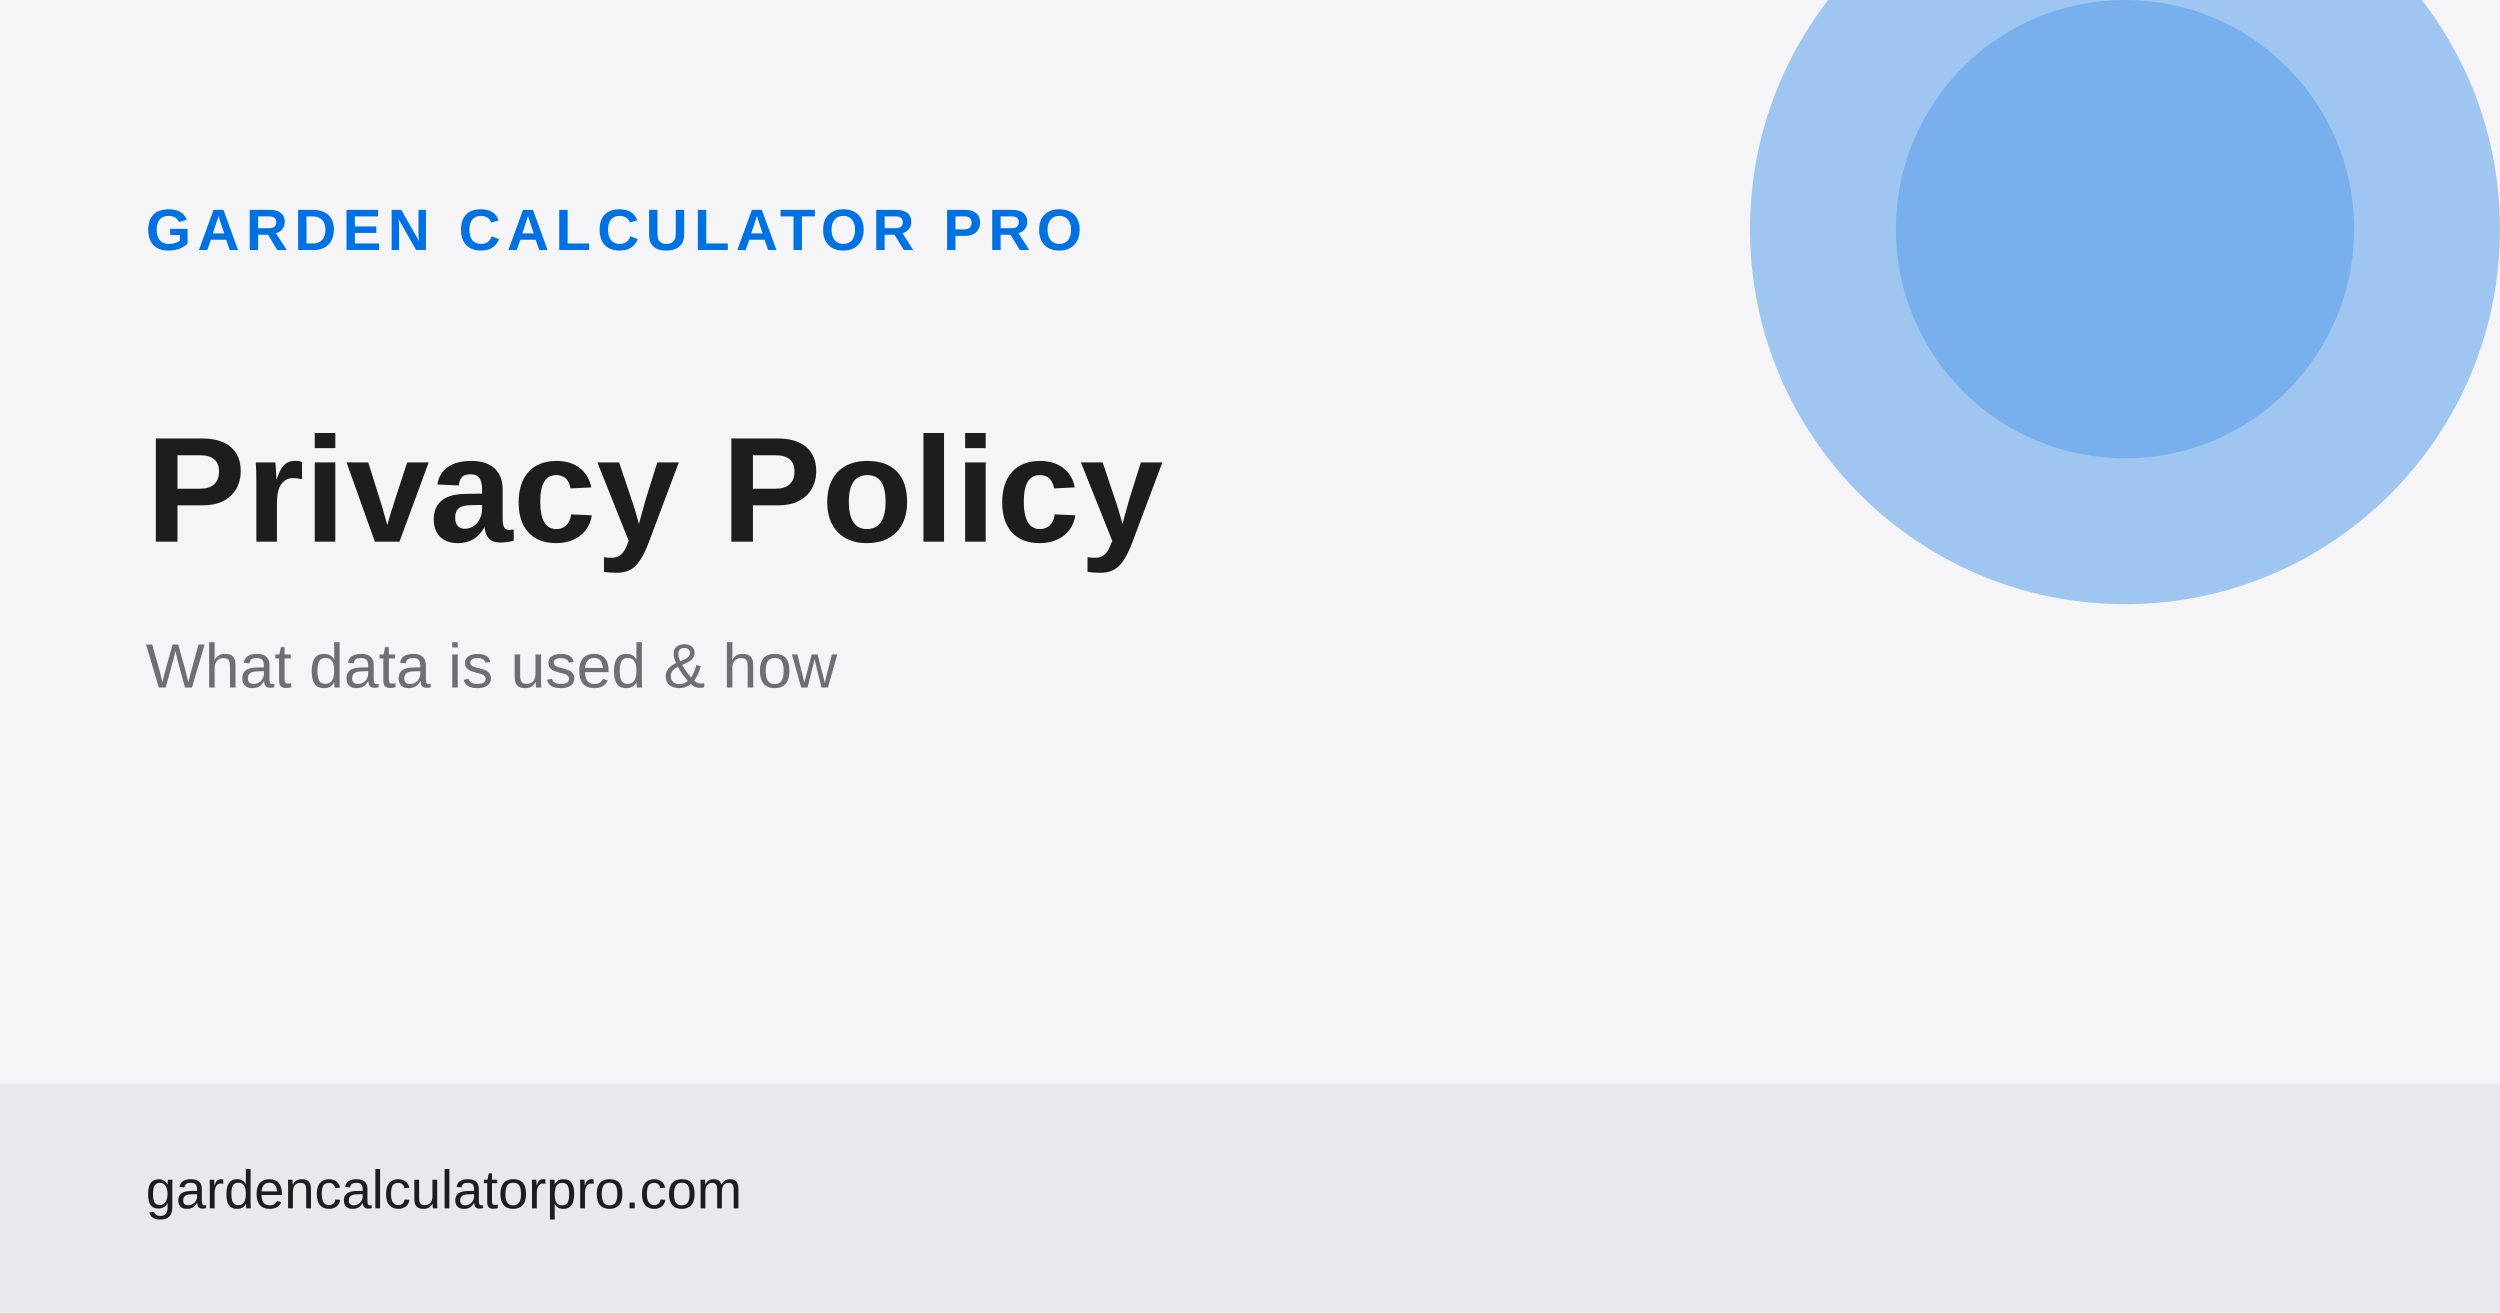
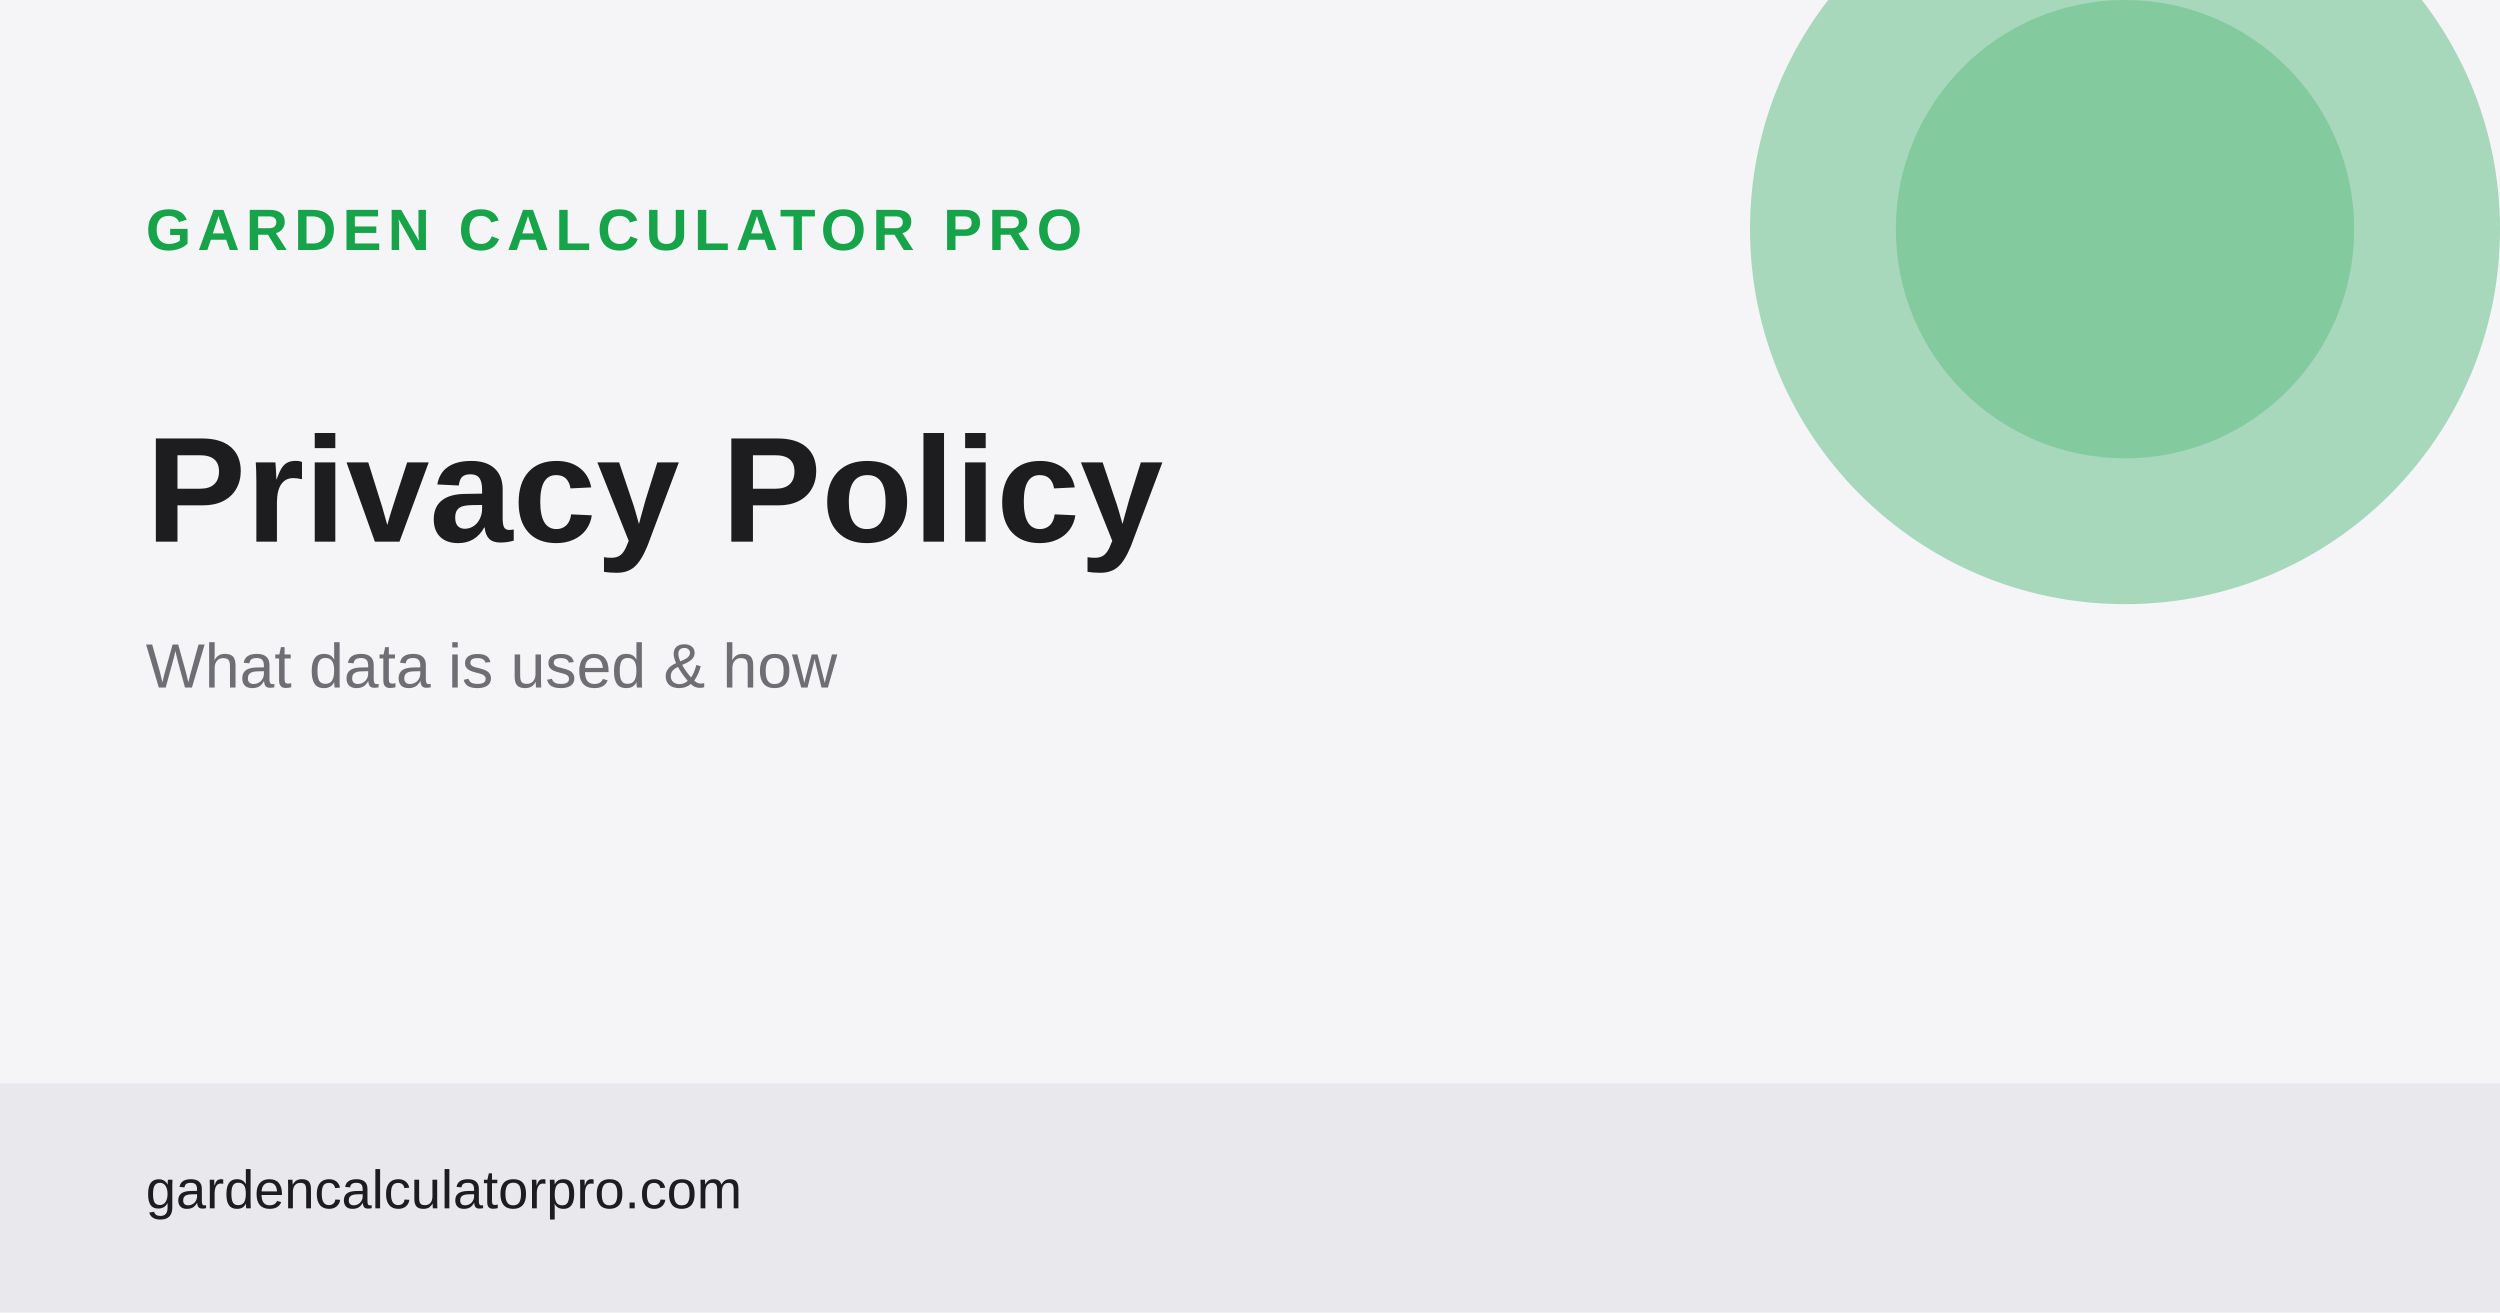
<svg xmlns="http://www.w3.org/2000/svg" width="1200" height="630" viewBox="0 0 1200 630" role="img" aria-label="Privacy Policy">
  <rect width="1200" height="630" fill="#f5f5f7" />
-   <circle cx="1020" cy="110" r="180" fill="#0071e3" opacity="0.35" />
-   <circle cx="1020" cy="110" r="110" fill="#0071e3" opacity="0.25" />
+   <circle cx="1020" cy="110" r="180" fill="#16a34a" opacity="0.35" />
+   <circle cx="1020" cy="110" r="110" fill="#16a34a" opacity="0.25" />
  <rect x="0" y="520" width="1200" height="110" fill="#e8e8ed" />
-   <text x="70" y="120" font-family="Arial, Helvetica, sans-serif" font-size="28" font-weight="700" letter-spacing="3" fill="#0071e3">GARDEN CALCULATOR PRO</text>
+   <text x="70" y="120" font-family="Arial, Helvetica, sans-serif" font-size="28" font-weight="700" letter-spacing="3" fill="#16a34a">GARDEN CALCULATOR PRO</text>
  <text x="70" y="260" font-family="Arial, Helvetica, sans-serif" font-size="72" font-weight="800" fill="#1d1d1f">Privacy Policy</text>
  <text x="70" y="330" font-family="Arial, Helvetica, sans-serif" font-size="30" fill="#6e6e73">What data is used &amp; how</text>
  <text x="70" y="580" font-family="Arial, Helvetica, sans-serif" font-size="26" fill="#1d1d1f">gardencalculatorpro.com</text>
</svg>
